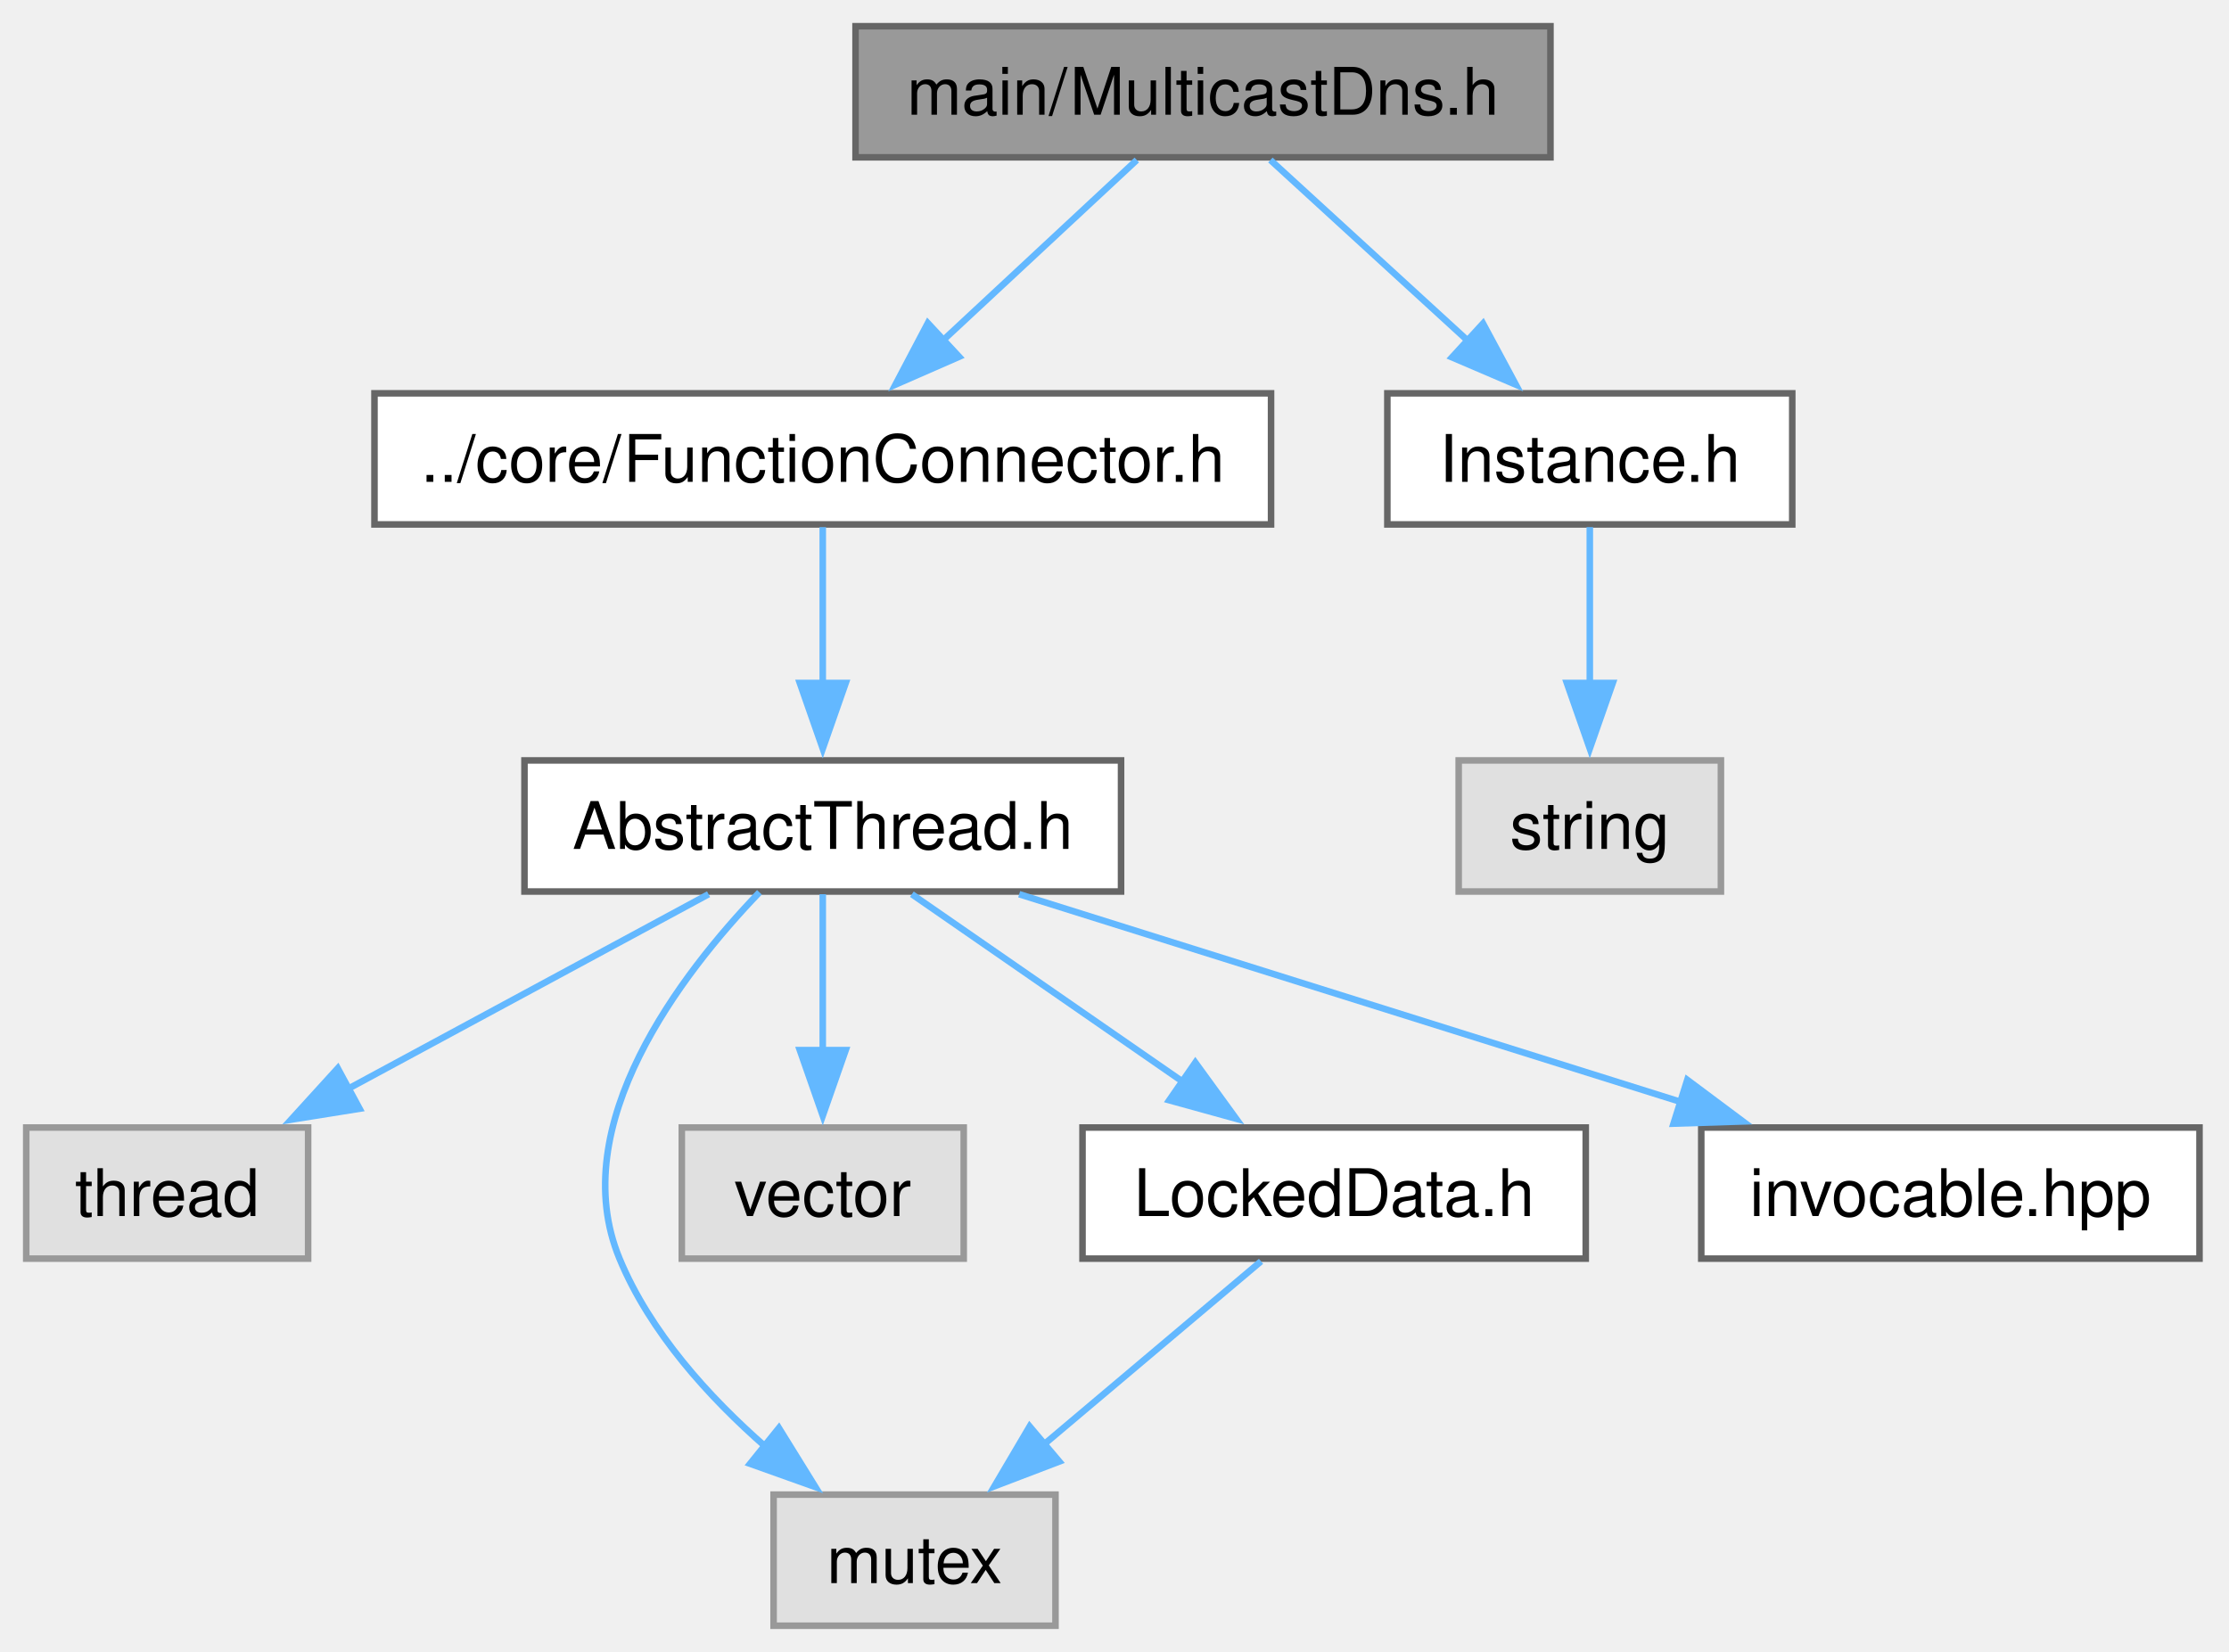
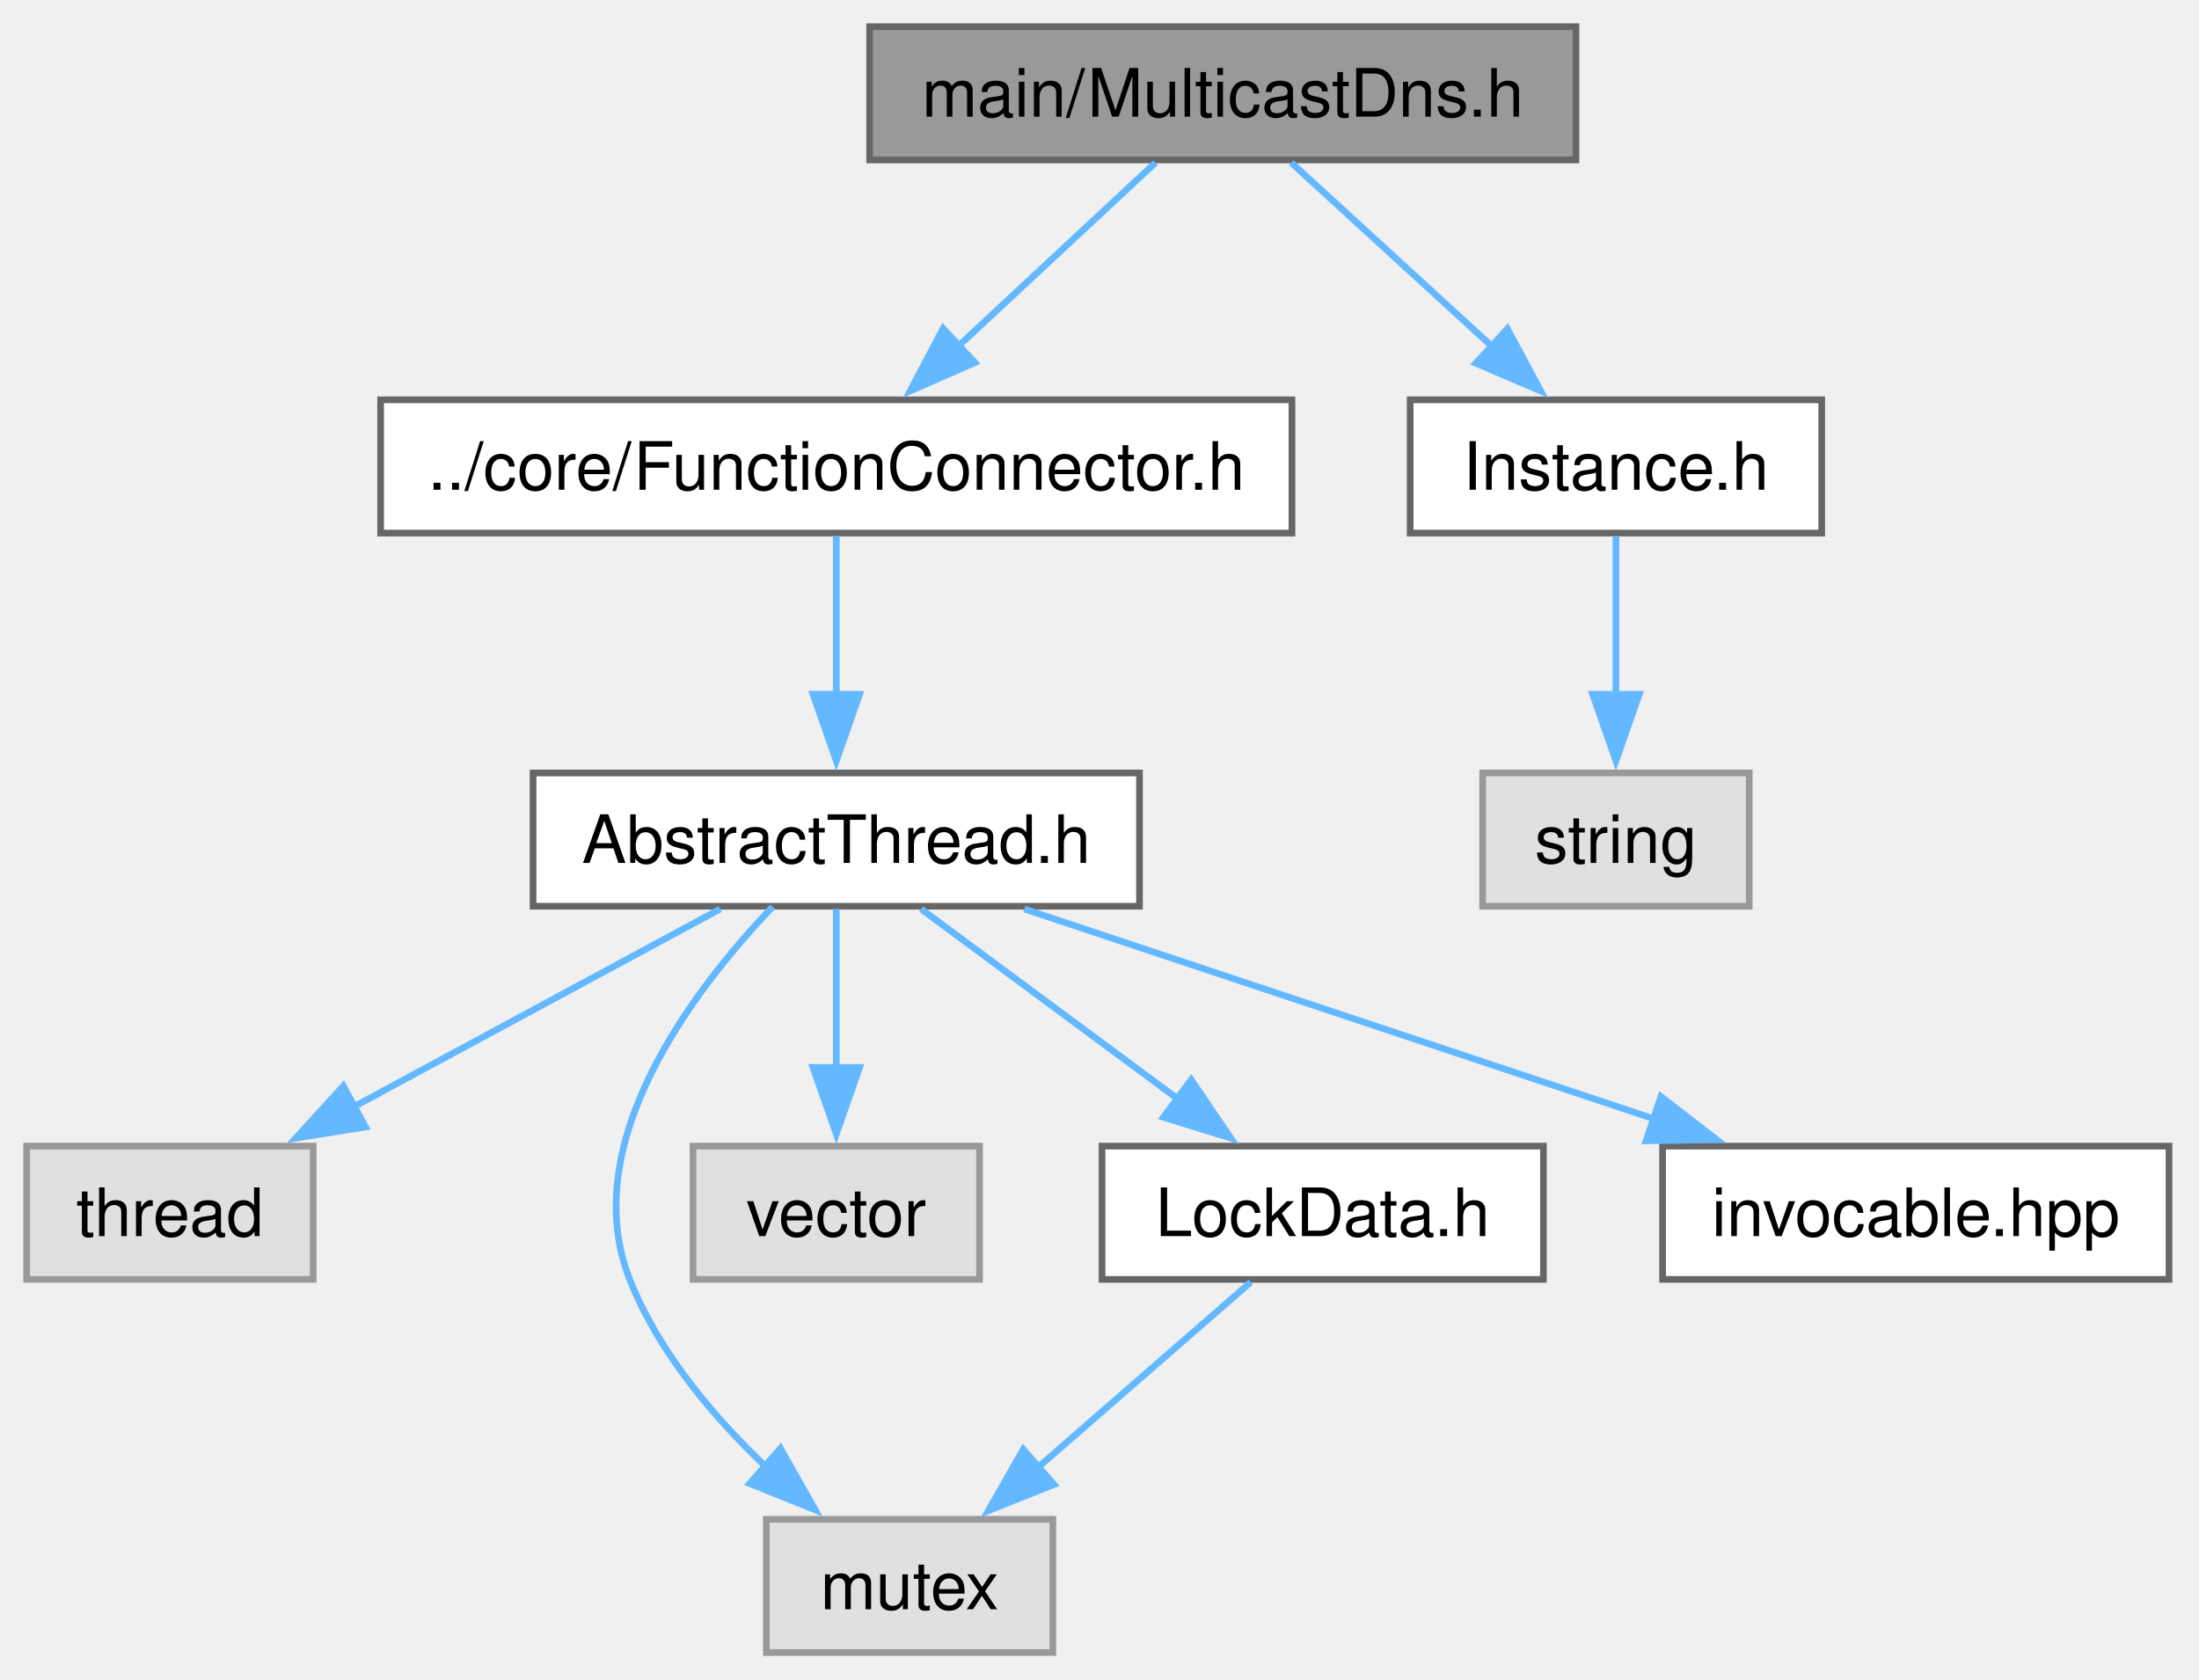
- <svg xmlns="http://www.w3.org/2000/svg" xmlns:xlink="http://www.w3.org/1999/xlink" width="340pt" height="252pt" viewBox="0.00 0.00 340.00 252.00">
+ <svg xmlns="http://www.w3.org/2000/svg" xmlns:xlink="http://www.w3.org/1999/xlink" width="330pt" height="252pt" viewBox="0.00 0.00 330.00 252.00">
  <g id="graph0" class="graph" transform="scale(1 1) rotate(0) translate(4 248)">
    <g id="Node000001" class="node">
      <g id="a_Node000001">
        <a xlink:title="The MulticastDns class.">
          <polygon fill="#999999" stroke="#666666" points="232.5,-244 126.5,-244 126.5,-224 232.5,-224 232.5,-244" />
          <text xml:space="preserve" text-anchor="middle" x="179.5" y="-230.5" font-family="Helvetica,sans-Serif" font-size="10.00">main/MulticastDns.h</text>
        </a>
      </g>
    </g>
    <g id="Node000002" class="node">
      <g id="a_Node000002">
        <a xlink:href="FunctionConnector_8h.html" target="_top" xlink:title="The AbstractFunctionConnector, FunctionConnector, FunctionConnectorProtected, FunctionConnectionGuard...">
          <polygon fill="white" stroke="#666666" points="189.88,-188 53.12,-188 53.12,-168 189.88,-168 189.88,-188" />
          <text xml:space="preserve" text-anchor="middle" x="121.5" y="-174.5" font-family="Helvetica,sans-Serif" font-size="10.00">../core/FunctionConnector.h</text>
        </a>
      </g>
    </g>
    <g id="edge1_Node000001_Node000002" class="edge">
      <g id="a_edge1_Node000001_Node000002">
        <a xlink:title=" ">
          <path fill="none" stroke="#63b8ff" d="M169.4,-223.59C161.25,-216.01 149.57,-205.13 139.78,-196.02" />
          <polygon fill="#63b8ff" stroke="#63b8ff" points="142.3,-193.58 132.59,-189.33 137.53,-198.71 142.3,-193.58" />
        </a>
      </g>
    </g>
    <g id="Node000009" class="node">
      <g id="a_Node000009">
        <a xlink:href="Instance_8h.html" target="_top" xlink:title="The AbstractInstance and Instance classes.">
          <polygon fill="white" stroke="#666666" points="269.38,-188 207.62,-188 207.62,-168 269.38,-168 269.38,-188" />
          <text xml:space="preserve" text-anchor="middle" x="238.5" y="-174.5" font-family="Helvetica,sans-Serif" font-size="10.00">Instance.h</text>
        </a>
      </g>
    </g>
    <g id="edge9_Node000001_Node000009" class="edge">
      <g id="a_edge9_Node000001_Node000009">
        <a xlink:title=" ">
          <path fill="none" stroke="#63b8ff" d="M189.78,-223.59C198.07,-216.01 209.95,-205.13 219.9,-196.02" />
          <polygon fill="#63b8ff" stroke="#63b8ff" points="222.21,-198.65 227.22,-189.32 217.48,-193.49 222.21,-198.65" />
        </a>
      </g>
    </g>
    <g id="Node000003" class="node">
      <g id="a_Node000003">
        <a xlink:href="AbstractThread_8h.html" target="_top" xlink:title="The AbstractThread class.">
          <polygon fill="white" stroke="#666666" points="167,-132 76,-132 76,-112 167,-112 167,-132" />
          <text xml:space="preserve" text-anchor="middle" x="121.5" y="-118.5" font-family="Helvetica,sans-Serif" font-size="10.00">AbstractThread.h</text>
        </a>
      </g>
    </g>
    <g id="edge2_Node000002_Node000003" class="edge">
      <g id="a_edge2_Node000002_Node000003">
        <a xlink:title=" ">
          <path fill="none" stroke="#63b8ff" d="M121.5,-167.59C121.5,-161.01 121.5,-151.96 121.5,-143.73" />
          <polygon fill="#63b8ff" stroke="#63b8ff" points="125,-143.81 121.5,-133.81 118,-143.81 125,-143.81" />
        </a>
      </g>
    </g>
    <g id="Node000004" class="node">
      <g id="a_Node000004">
        <a xlink:title=" ">
          <polygon fill="#e0e0e0" stroke="#999999" points="43,-76 0,-76 0,-56 43,-56 43,-76" />
          <text xml:space="preserve" text-anchor="middle" x="21.5" y="-62.5" font-family="Helvetica,sans-Serif" font-size="10.00">thread</text>
        </a>
      </g>
    </g>
    <g id="edge3_Node000003_Node000004" class="edge">
      <g id="a_edge3_Node000003_Node000004">
        <a xlink:title=" ">
          <path fill="none" stroke="#63b8ff" d="M104.08,-111.59C88.83,-103.36 66.42,-91.26 48.79,-81.74" />
          <polygon fill="#63b8ff" stroke="#63b8ff" points="50.85,-78.87 40.39,-77.2 47.52,-85.03 50.85,-78.87" />
        </a>
      </g>
    </g>
    <g id="Node000005" class="node">
      <g id="a_Node000005">
        <a xlink:title=" ">
-           <polygon fill="#e0e0e0" stroke="#999999" points="157,-20 114,-20 114,0 157,0 157,-20" />
-           <text xml:space="preserve" text-anchor="middle" x="135.5" y="-6.5" font-family="Helvetica,sans-Serif" font-size="10.00">mutex</text>
+           <polygon fill="#e0e0e0" stroke="#999999" points="154,-20 111,-20 111,0 154,0 154,-20" />
+           <text xml:space="preserve" text-anchor="middle" x="132.5" y="-6.5" font-family="Helvetica,sans-Serif" font-size="10.00">mutex</text>
        </a>
      </g>
    </g>
    <g id="edge4_Node000003_Node000005" class="edge">
      <g id="a_edge4_Node000003_Node000005">
        <a xlink:title=" ">
-           <path fill="none" stroke="#63b8ff" d="M111.84,-111.88C99.89,-99.43 82.08,-76.33 90.5,-56 95.14,-44.79 104.09,-34.91 112.79,-27.29" />
-           <polygon fill="#63b8ff" stroke="#63b8ff" points="114.81,-30.16 120.39,-21.15 110.41,-24.71 114.81,-30.16" />
+           <path fill="none" stroke="#63b8ff" d="M111.95,-111.92C100.11,-99.52 82.43,-76.47 90.5,-56 94.76,-45.19 102.97,-35.45 111.01,-27.82" />
+           <polygon fill="#63b8ff" stroke="#63b8ff" points="113.12,-30.63 118.34,-21.41 108.51,-25.36 113.12,-30.63" />
        </a>
      </g>
    </g>
    <g id="Node000006" class="node">
      <g id="a_Node000006">
        <a xlink:title=" ">
          <polygon fill="#e0e0e0" stroke="#999999" points="143,-76 100,-76 100,-56 143,-56 143,-76" />
          <text xml:space="preserve" text-anchor="middle" x="121.5" y="-62.5" font-family="Helvetica,sans-Serif" font-size="10.00">vector</text>
        </a>
      </g>
    </g>
    <g id="edge5_Node000003_Node000006" class="edge">
      <g id="a_edge5_Node000003_Node000006">
        <a xlink:title=" ">
          <path fill="none" stroke="#63b8ff" d="M121.5,-111.59C121.5,-105.01 121.5,-95.96 121.5,-87.73" />
          <polygon fill="#63b8ff" stroke="#63b8ff" points="125,-87.81 121.5,-77.81 118,-87.81 125,-87.81" />
        </a>
      </g>
    </g>
    <g id="Node000007" class="node">
      <g id="a_Node000007">
-         <a xlink:href="LockedData_8h.html" target="_top" xlink:title="The LockedData class.">
-           <polygon fill="white" stroke="#666666" points="237.88,-76 161.12,-76 161.12,-56 237.88,-56 237.88,-76" />
-           <text xml:space="preserve" text-anchor="middle" x="199.5" y="-62.5" font-family="Helvetica,sans-Serif" font-size="10.00">LockedData.h</text>
+         <a xlink:href="LockData_8h.html" target="_top" xlink:title="The LockData class.">
+           <polygon fill="white" stroke="#666666" points="227.62,-76 161.38,-76 161.38,-56 227.62,-56 227.62,-76" />
+           <text xml:space="preserve" text-anchor="middle" x="194.5" y="-62.5" font-family="Helvetica,sans-Serif" font-size="10.00">LockData.h</text>
        </a>
      </g>
    </g>
    <g id="edge6_Node000003_Node000007" class="edge">
      <g id="a_edge6_Node000003_Node000007">
        <a xlink:title=" ">
-           <path fill="none" stroke="#63b8ff" d="M135.09,-111.59C146.54,-103.67 163.16,-92.16 176.66,-82.82" />
-           <polygon fill="#63b8ff" stroke="#63b8ff" points="178.33,-85.91 184.56,-77.34 174.35,-80.16 178.33,-85.91" />
+           <path fill="none" stroke="#63b8ff" d="M134.22,-111.59C144.89,-103.7 160.38,-92.24 172.98,-82.92" />
+           <polygon fill="#63b8ff" stroke="#63b8ff" points="174.76,-85.96 180.71,-77.2 170.59,-80.33 174.76,-85.96" />
        </a>
      </g>
    </g>
    <g id="Node000008" class="node">
      <g id="a_Node000008">
        <a xlink:href="invocable_8hpp_source.html" target="_top" xlink:title=" ">
-           <polygon fill="white" stroke="#666666" points="331.5,-76 255.5,-76 255.5,-56 331.5,-56 331.5,-76" />
-           <text xml:space="preserve" text-anchor="middle" x="293.5" y="-62.5" font-family="Helvetica,sans-Serif" font-size="10.00">invocable.hpp</text>
+           <polygon fill="white" stroke="#666666" points="321.5,-76 245.5,-76 245.5,-56 321.5,-56 321.5,-76" />
+           <text xml:space="preserve" text-anchor="middle" x="283.5" y="-62.5" font-family="Helvetica,sans-Serif" font-size="10.00">invocable.hpp</text>
        </a>
      </g>
    </g>
    <g id="edge8_Node000003_Node000008" class="edge">
      <g id="a_edge8_Node000003_Node000008">
        <a xlink:title=" ">
-           <path fill="none" stroke="#63b8ff" d="M151.46,-111.59C179.41,-102.82 221.33,-89.66 252.4,-79.9" />
-           <polygon fill="#63b8ff" stroke="#63b8ff" points="253.37,-83.27 261.86,-76.93 251.27,-76.59 253.37,-83.27" />
+           <path fill="none" stroke="#63b8ff" d="M149.72,-111.59C175.92,-102.86 215.18,-89.77 244.4,-80.03" />
+           <polygon fill="#63b8ff" stroke="#63b8ff" points="245.25,-83.44 253.63,-76.96 243.03,-76.8 245.25,-83.44" />
        </a>
      </g>
    </g>
    <g id="edge7_Node000007_Node000005" class="edge">
      <g id="a_edge7_Node000007_Node000005">
        <a xlink:title=" ">
-           <path fill="none" stroke="#63b8ff" d="M188.35,-55.59C179.17,-47.85 165.95,-36.69 155.02,-27.47" />
-           <polygon fill="#63b8ff" stroke="#63b8ff" points="157.58,-25.05 147.68,-21.27 153.06,-30.4 157.58,-25.05" />
+           <path fill="none" stroke="#63b8ff" d="M183.7,-55.59C174.9,-47.93 162.25,-36.91 151.73,-27.75" />
+           <polygon fill="#63b8ff" stroke="#63b8ff" points="154.16,-25.22 144.32,-21.29 149.56,-30.5 154.16,-25.22" />
        </a>
      </g>
    </g>
    <g id="Node000010" class="node">
      <g id="a_Node000010">
        <a xlink:title=" ">
          <polygon fill="#e0e0e0" stroke="#999999" points="258.5,-132 218.5,-132 218.5,-112 258.5,-112 258.5,-132" />
          <text xml:space="preserve" text-anchor="middle" x="238.5" y="-118.5" font-family="Helvetica,sans-Serif" font-size="10.00">string</text>
        </a>
      </g>
    </g>
    <g id="edge10_Node000009_Node000010" class="edge">
      <g id="a_edge10_Node000009_Node000010">
        <a xlink:title=" ">
          <path fill="none" stroke="#63b8ff" d="M238.5,-167.59C238.5,-161.01 238.5,-151.96 238.5,-143.73" />
          <polygon fill="#63b8ff" stroke="#63b8ff" points="242,-143.81 238.5,-133.81 235,-143.81 242,-143.81" />
        </a>
      </g>
    </g>
  </g>
</svg>
